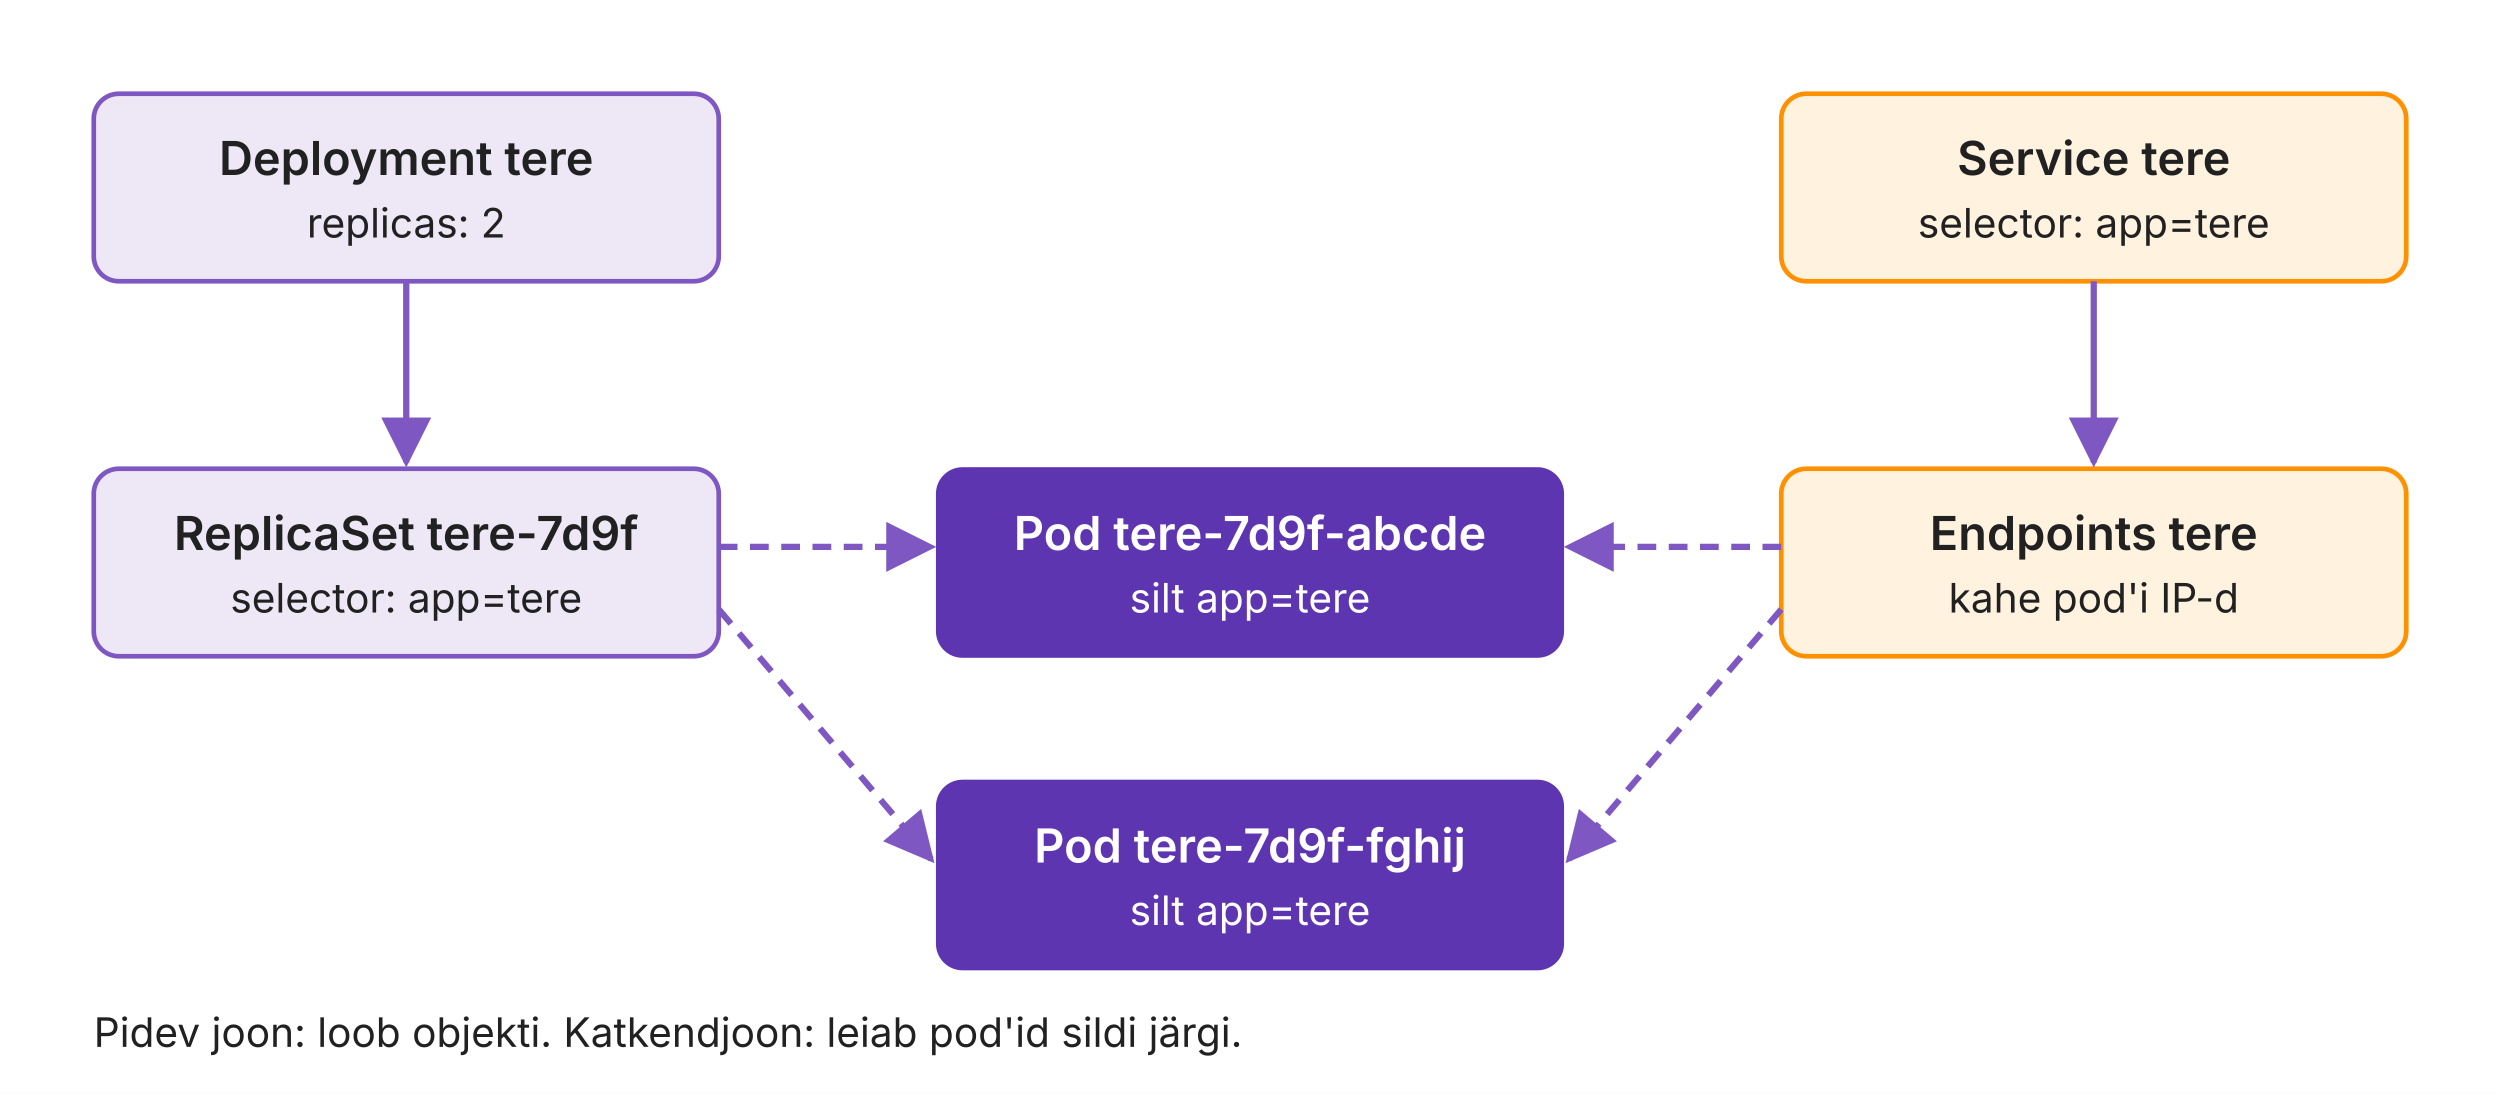
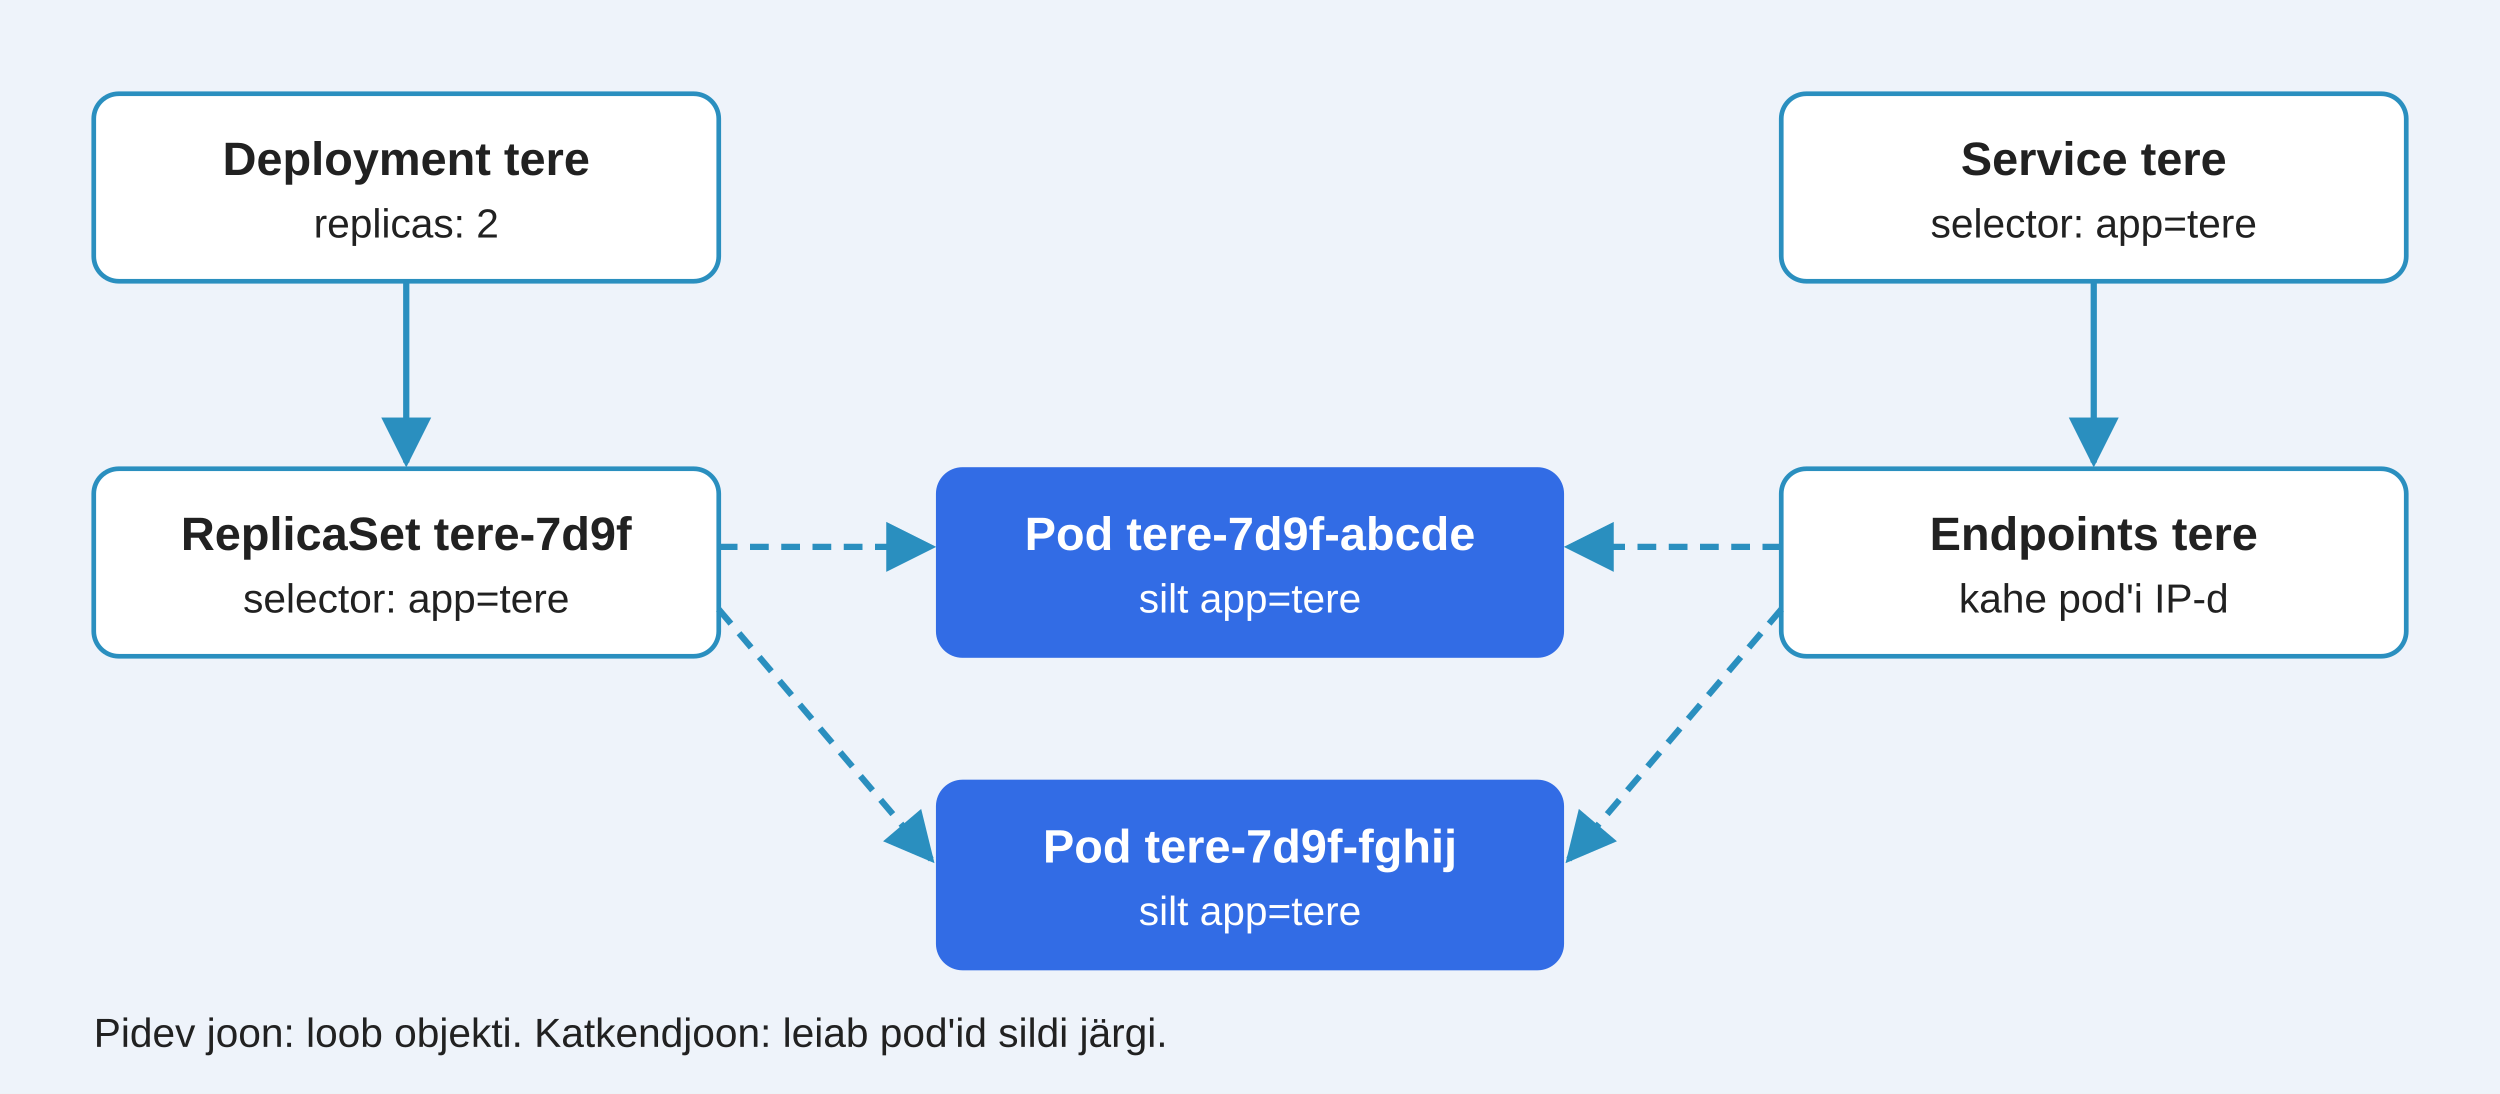
<svg xmlns="http://www.w3.org/2000/svg" viewBox="0 0 800 350" width="800">
  <defs>
    <marker id="a" viewBox="0 0 10 10" refX="9" refY="5" markerWidth="8" markerHeight="8" orient="auto-start-reverse">
-       <path d="M0,0 L10,5 L0,10 z" fill="#7e57c2" />
+       <path d="M0,0 L10,5 L0,10 z" fill="#2A8FBF" />
    </marker>
  </defs>
-   <style>text{font-family:Inter, Arial, sans-serif;fill:#212121;text-anchor:middle}.t{font-size:15px;font-weight:600}.s{font-size:13px}.w{fill:#ffffff}.l{text-anchor:start}.ln{stroke:#7e57c2;stroke-width:2;fill:none}.d{stroke-dasharray:6 4}.p{fill:#ede7f6;stroke:#7e57c2;stroke-width:1.5}.o{fill:#fff3e0;stroke:#ff9100;stroke-width:1.5}.m{fill:#5e35b1;stroke:#5e35b1}</style>
-   <rect width="100%" height="100%" fill="#ffffff" />
+   <style>text{font-family:Segoe UI, Arial, sans-serif;fill:#212121;text-anchor:middle}.t{font-size:15px;font-weight:600}.s{font-size:13px}.w{fill:#ffffff}.l{text-anchor:start}.ln{stroke:#2A8FBF;stroke-width:2;fill:none}.d{stroke-dasharray:6 4}.p{fill:#FFFFFF;stroke:#2A8FBF;stroke-width:1.5}.o{fill:#FFFFFF;stroke:#2A8FBF;stroke-width:1.5}.m{fill:#326CE5;stroke:#326CE5}</style>
+   <rect width="100%" height="100%" fill="#EEF3FA" />
  <rect class="p" x="30" y="30" width="200" height="60" rx="8" />
  <text class="t" x="130" y="56">Deployment tere</text>
  <text class="s" x="130" y="76">replicas: 2</text>
  <rect class="p" x="30" y="150" width="200" height="60" rx="8" />
  <text class="t" x="130" y="176">ReplicaSet tere-7d9f</text>
  <text class="s" x="130" y="196">selector: app=tere</text>
  <rect class="m" x="300" y="150" width="200" height="60" rx="8" />
  <text class="t w" x="400" y="176">Pod tere-7d9f-abcde</text>
  <text class="s w" x="400" y="196">silt app=tere</text>
  <rect class="m" x="300" y="250" width="200" height="60" rx="8" />
  <text class="t w" x="400" y="276">Pod tere-7d9f-fghij</text>
  <text class="s w" x="400" y="296">silt app=tere</text>
  <rect class="o" x="570" y="30" width="200" height="60" rx="8" />
  <text class="t" x="670" y="56">Service tere</text>
  <text class="s" x="670" y="76">selector: app=tere</text>
  <rect class="o" x="570" y="150" width="200" height="60" rx="8" />
  <text class="t" x="670" y="176">Endpoints tere</text>
  <text class="s" x="670" y="196">kahe pod'i IP-d</text>
  <line class="ln" x1="130" y1="90" x2="130" y2="148" marker-end="url(#a)" />
  <line class="ln" x1="670" y1="90" x2="670" y2="148" marker-end="url(#a)" />
  <line class="ln d" x1="230" y1="175" x2="298" y2="175" marker-end="url(#a)" />
  <line class="ln d" x1="230" y1="195" x2="298" y2="275" marker-end="url(#a)" />
  <line class="ln d" x1="570" y1="175" x2="502" y2="175" marker-end="url(#a)" />
  <line class="ln d" x1="570" y1="195" x2="502" y2="275" marker-end="url(#a)" />
  <text class="s l" x="30" y="335">Pidev joon: loob objekti. Katkendjoon: leiab pod'id sildi järgi.</text>
</svg>
